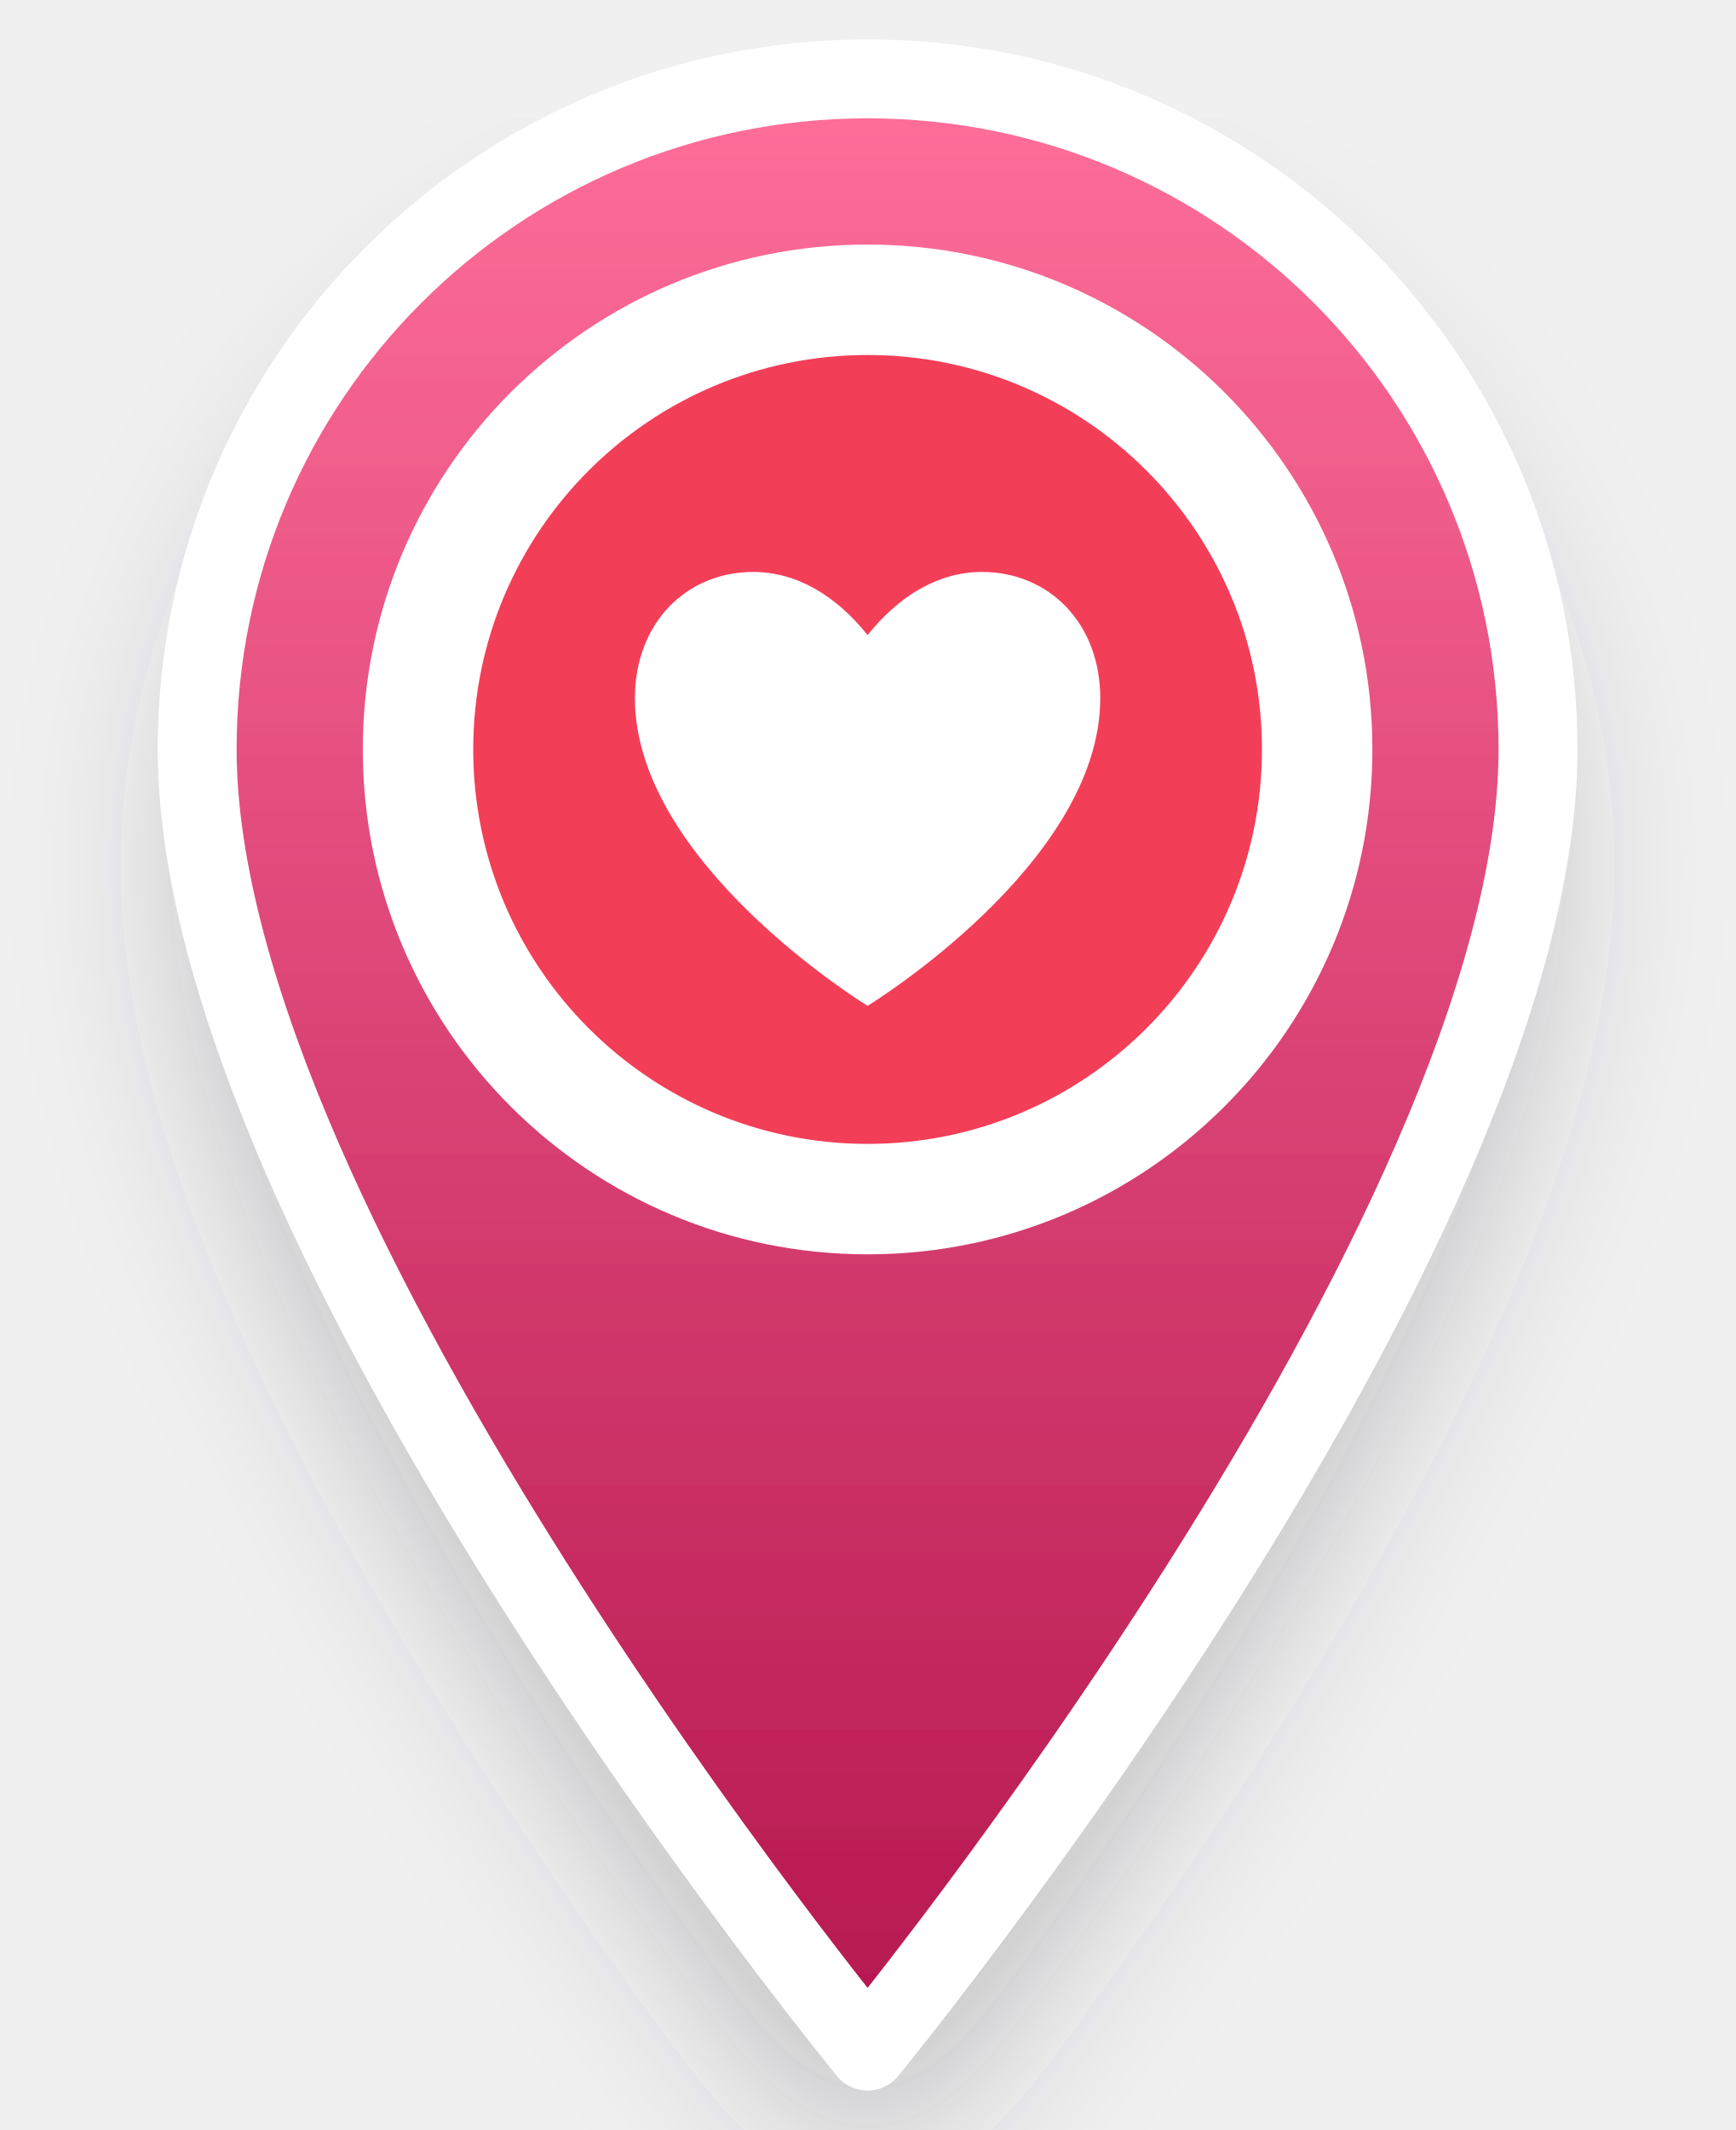
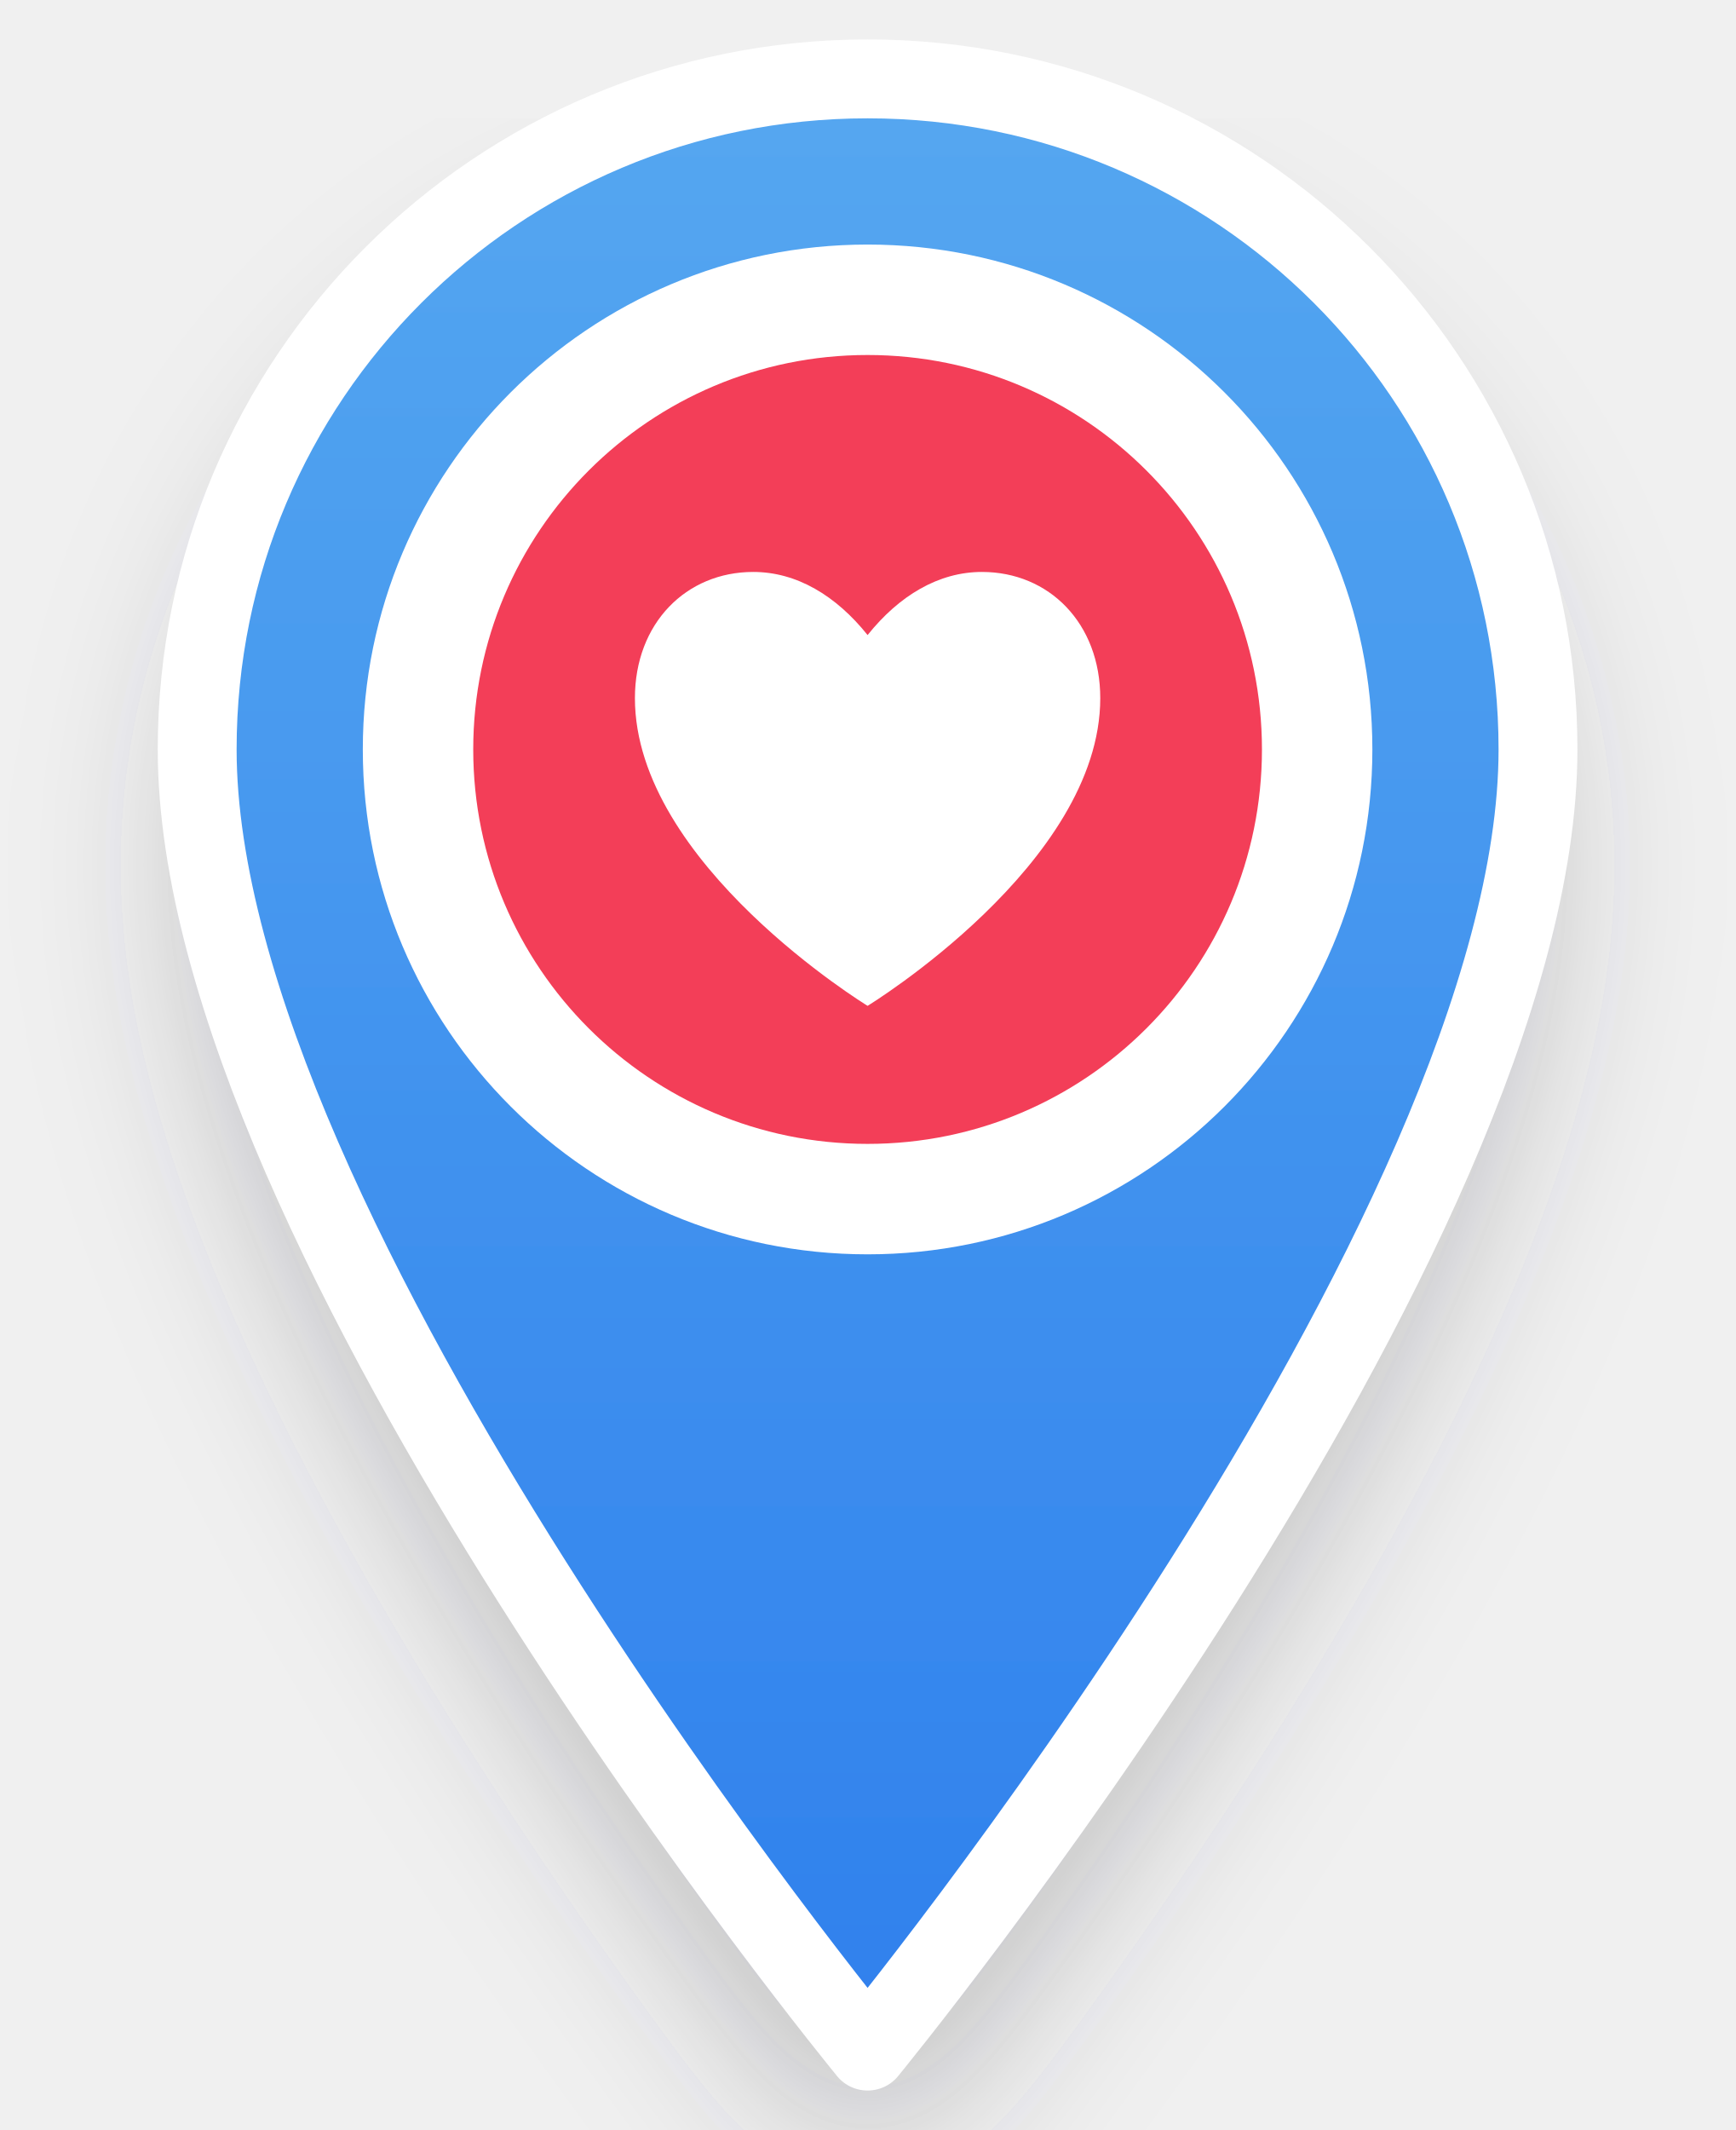
<svg xmlns="http://www.w3.org/2000/svg" width="44" height="54" viewBox="0 0 44 54" role="img" aria-labelledby="title">
  <defs>
    <filter id="pin-shadow" x="-25%" y="-18%" width="150%" height="145%" color-interpolation-filters="sRGB">
      <feDropShadow dx="0" dy="3" stdDeviation="2.2" flood-color="#3c4043" flood-opacity=".28" />
    </filter>
    <linearGradient id="pin-fill" x1="22" x2="22" y1="2" y2="52" gradientUnits="userSpaceOnUse">
-       <stop stop-color="#ff6f9a" />
-       <stop offset="1" stop-color="#b5164f" />
+       <stop stop-color="#55a7f0" />
+       <stop offset="1" stop-color="#2f80ed" />
    </linearGradient>
  </defs>
  <path d="M22 52S5 31.3 5 19C5 9.6 12.6 2 22 2s17 7.6 17 17c0 12.3-17 33-17 33Z" fill="url(#pin-fill)" filter="url(#pin-shadow)" />
  <path d="M22 52S5 31.3 5 19C5 9.6 12.6 2 22 2s17 7.6 17 17c0 12.3-17 33-17 33Z" fill="none" stroke="#fff" stroke-linejoin="round" stroke-width="2" />
  <circle cx="22" cy="19" r="12.8" fill="#fff" />
  <circle cx="17" cy="12.5" r="4.2" fill="#fff" opacity=".45" />
  <g transform="translate(10 7)">
    <circle cx="12" cy="12" r="10" fill="#f33e58" />
    <path d="M12 18.5S6.1 14.9 6.1 10.7c0-1.9 1.3-3.2 3-3.2 1.1 0 2.1.6 2.9 1.6.8-1 1.8-1.6 2.9-1.6 1.7 0 3 1.3 3 3.2 0 4.2-5.9 7.8-5.9 7.8Z" fill="#fff" />
  </g>
</svg>
